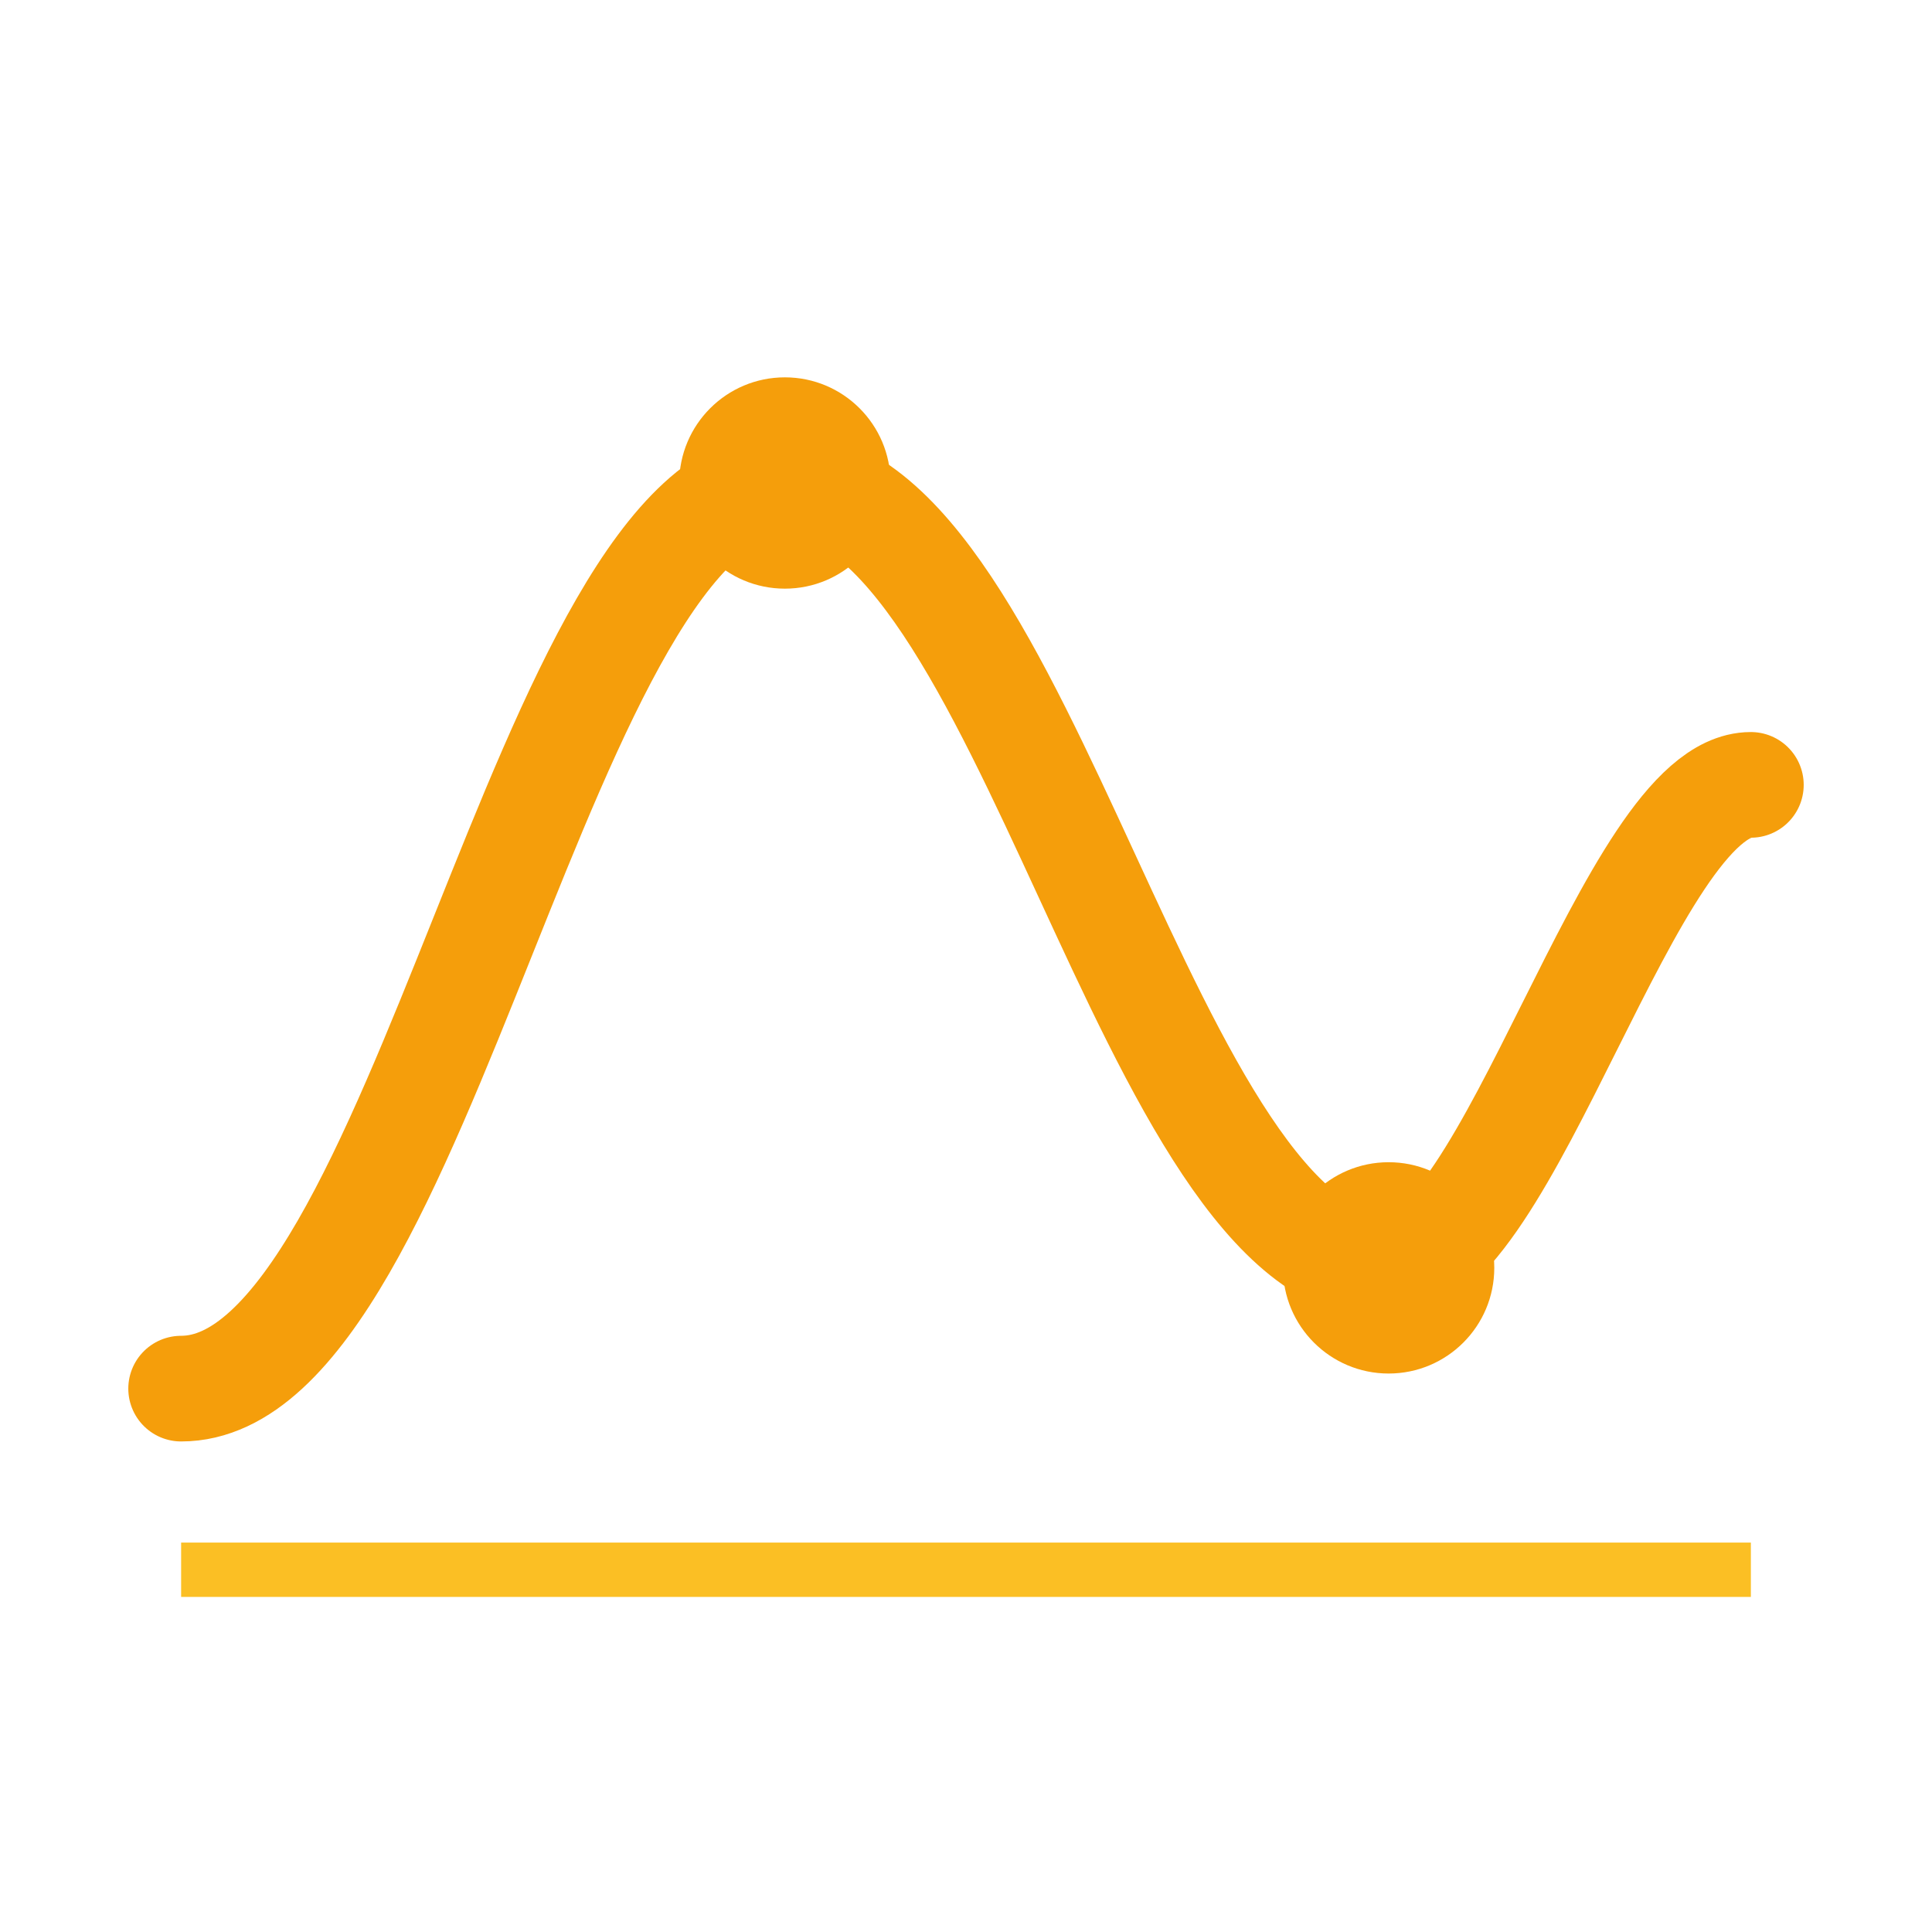
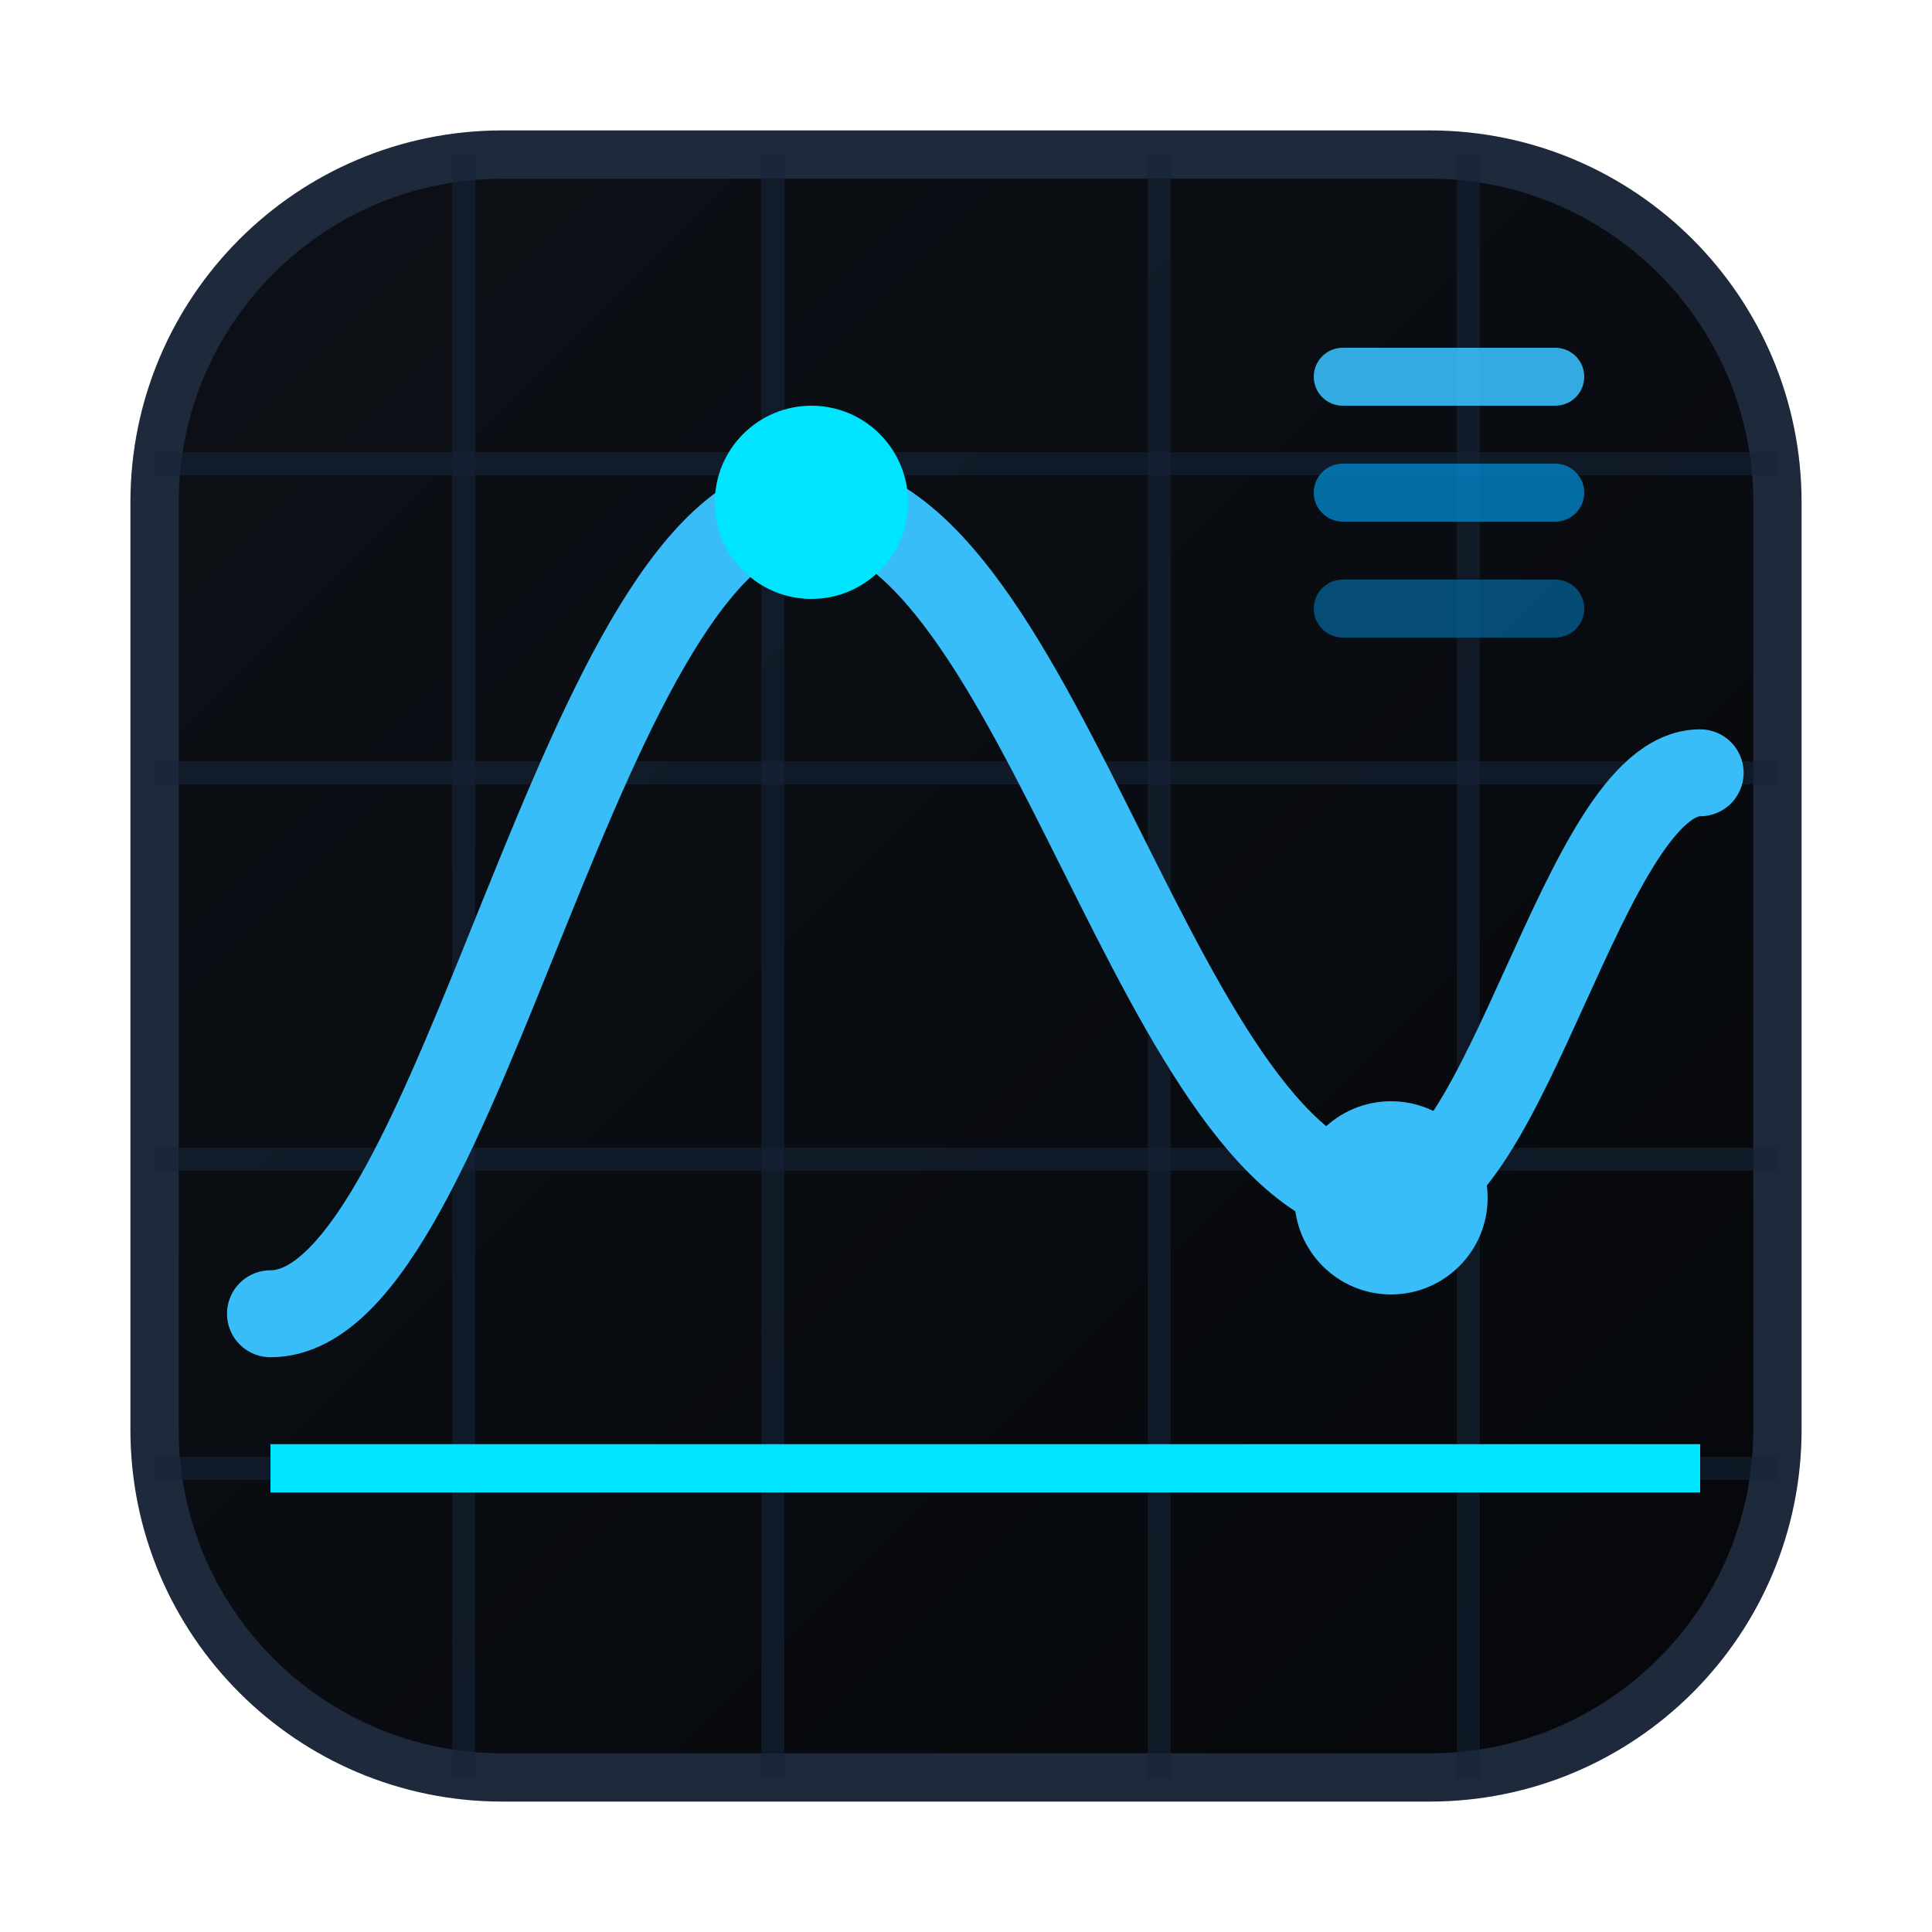
- <svg xmlns="http://www.w3.org/2000/svg" viewBox="0 0 64 64" width="64" height="64">
-   <path d="M6 46 C14 46 18 16 26 16 C34 16 38 42 46 42 C50 42 54 26 58 26" fill="none" stroke="#f59e0b" stroke-width="3.5" stroke-linecap="round" />
-   <line x1="6" y1="52" x2="58" y2="52" stroke="#fbbf24" stroke-width="1.8" />
-   <circle cx="26" cy="16" r="3.5" fill="#f59e0b" />
-   <circle cx="46" cy="42" r="3.5" fill="#f59e0b" />
+ <svg xmlns="http://www.w3.org/2000/svg" viewBox="0 0 100 100" width="100" height="100">
+   <defs>
+     <linearGradient id="bg_sparrow" x1="0%" y1="0%" x2="100%" y2="100%">
+       <stop offset="0%" stop-color="#0d1117" />
+       <stop offset="100%" stop-color="#05070a" />
+     </linearGradient>
+   </defs>
+   <rect x="8" y="8" width="84" height="84" rx="18" fill="url(#bg_sparrow)" stroke="#1e293b" stroke-width="2.5" />
+   <line x1="24" y1="8" x2="24" y2="92" stroke="#162438" stroke-width="1.2" stroke-opacity="0.6" />
+   <line x1="40" y1="8" x2="40" y2="92" stroke="#162438" stroke-width="1.2" stroke-opacity="0.6" />
+   <line x1="60" y1="8" x2="60" y2="92" stroke="#162438" stroke-width="1.2" stroke-opacity="0.6" />
+   <line x1="76" y1="8" x2="76" y2="92" stroke="#162438" stroke-width="1.2" stroke-opacity="0.6" />
+   <line x1="8" y1="24" x2="92" y2="24" stroke="#162438" stroke-width="1.2" stroke-opacity="0.6" />
+   <line x1="8" y1="40" x2="92" y2="40" stroke="#162438" stroke-width="1.2" stroke-opacity="0.6" />
+   <line x1="8" y1="60" x2="92" y2="60" stroke="#162438" stroke-width="1.2" stroke-opacity="0.6" />
+   <line x1="8" y1="76" x2="92" y2="76" stroke="#162438" stroke-width="1.2" stroke-opacity="0.6" />
+   <rect x="68" y="18" width="14" height="3" rx="1.5" fill="#38bdf8" fill-opacity="0.9" />
+   <rect x="68" y="24" width="14" height="3" rx="1.5" fill="#0284c7" fill-opacity="0.8" />
+   <rect x="68" y="30" width="14" height="3" rx="1.5" fill="#0369a1" fill-opacity="0.7" />
+   <path d="M14 68 C24 68 30 26 42 26 C54 26 60 62 72 62 C78 62 82 40 88 40" fill="none" stroke="#38bdf8" stroke-width="4.5" stroke-linecap="round" />
+   <line x1="14" y1="76" x2="88" y2="76" stroke="#00e5ff" stroke-width="2.5" />
+   <circle cx="42" cy="26" r="5" fill="#00e5ff" />
+   <circle cx="72" cy="62" r="5" fill="#38bdf8" />
</svg>
